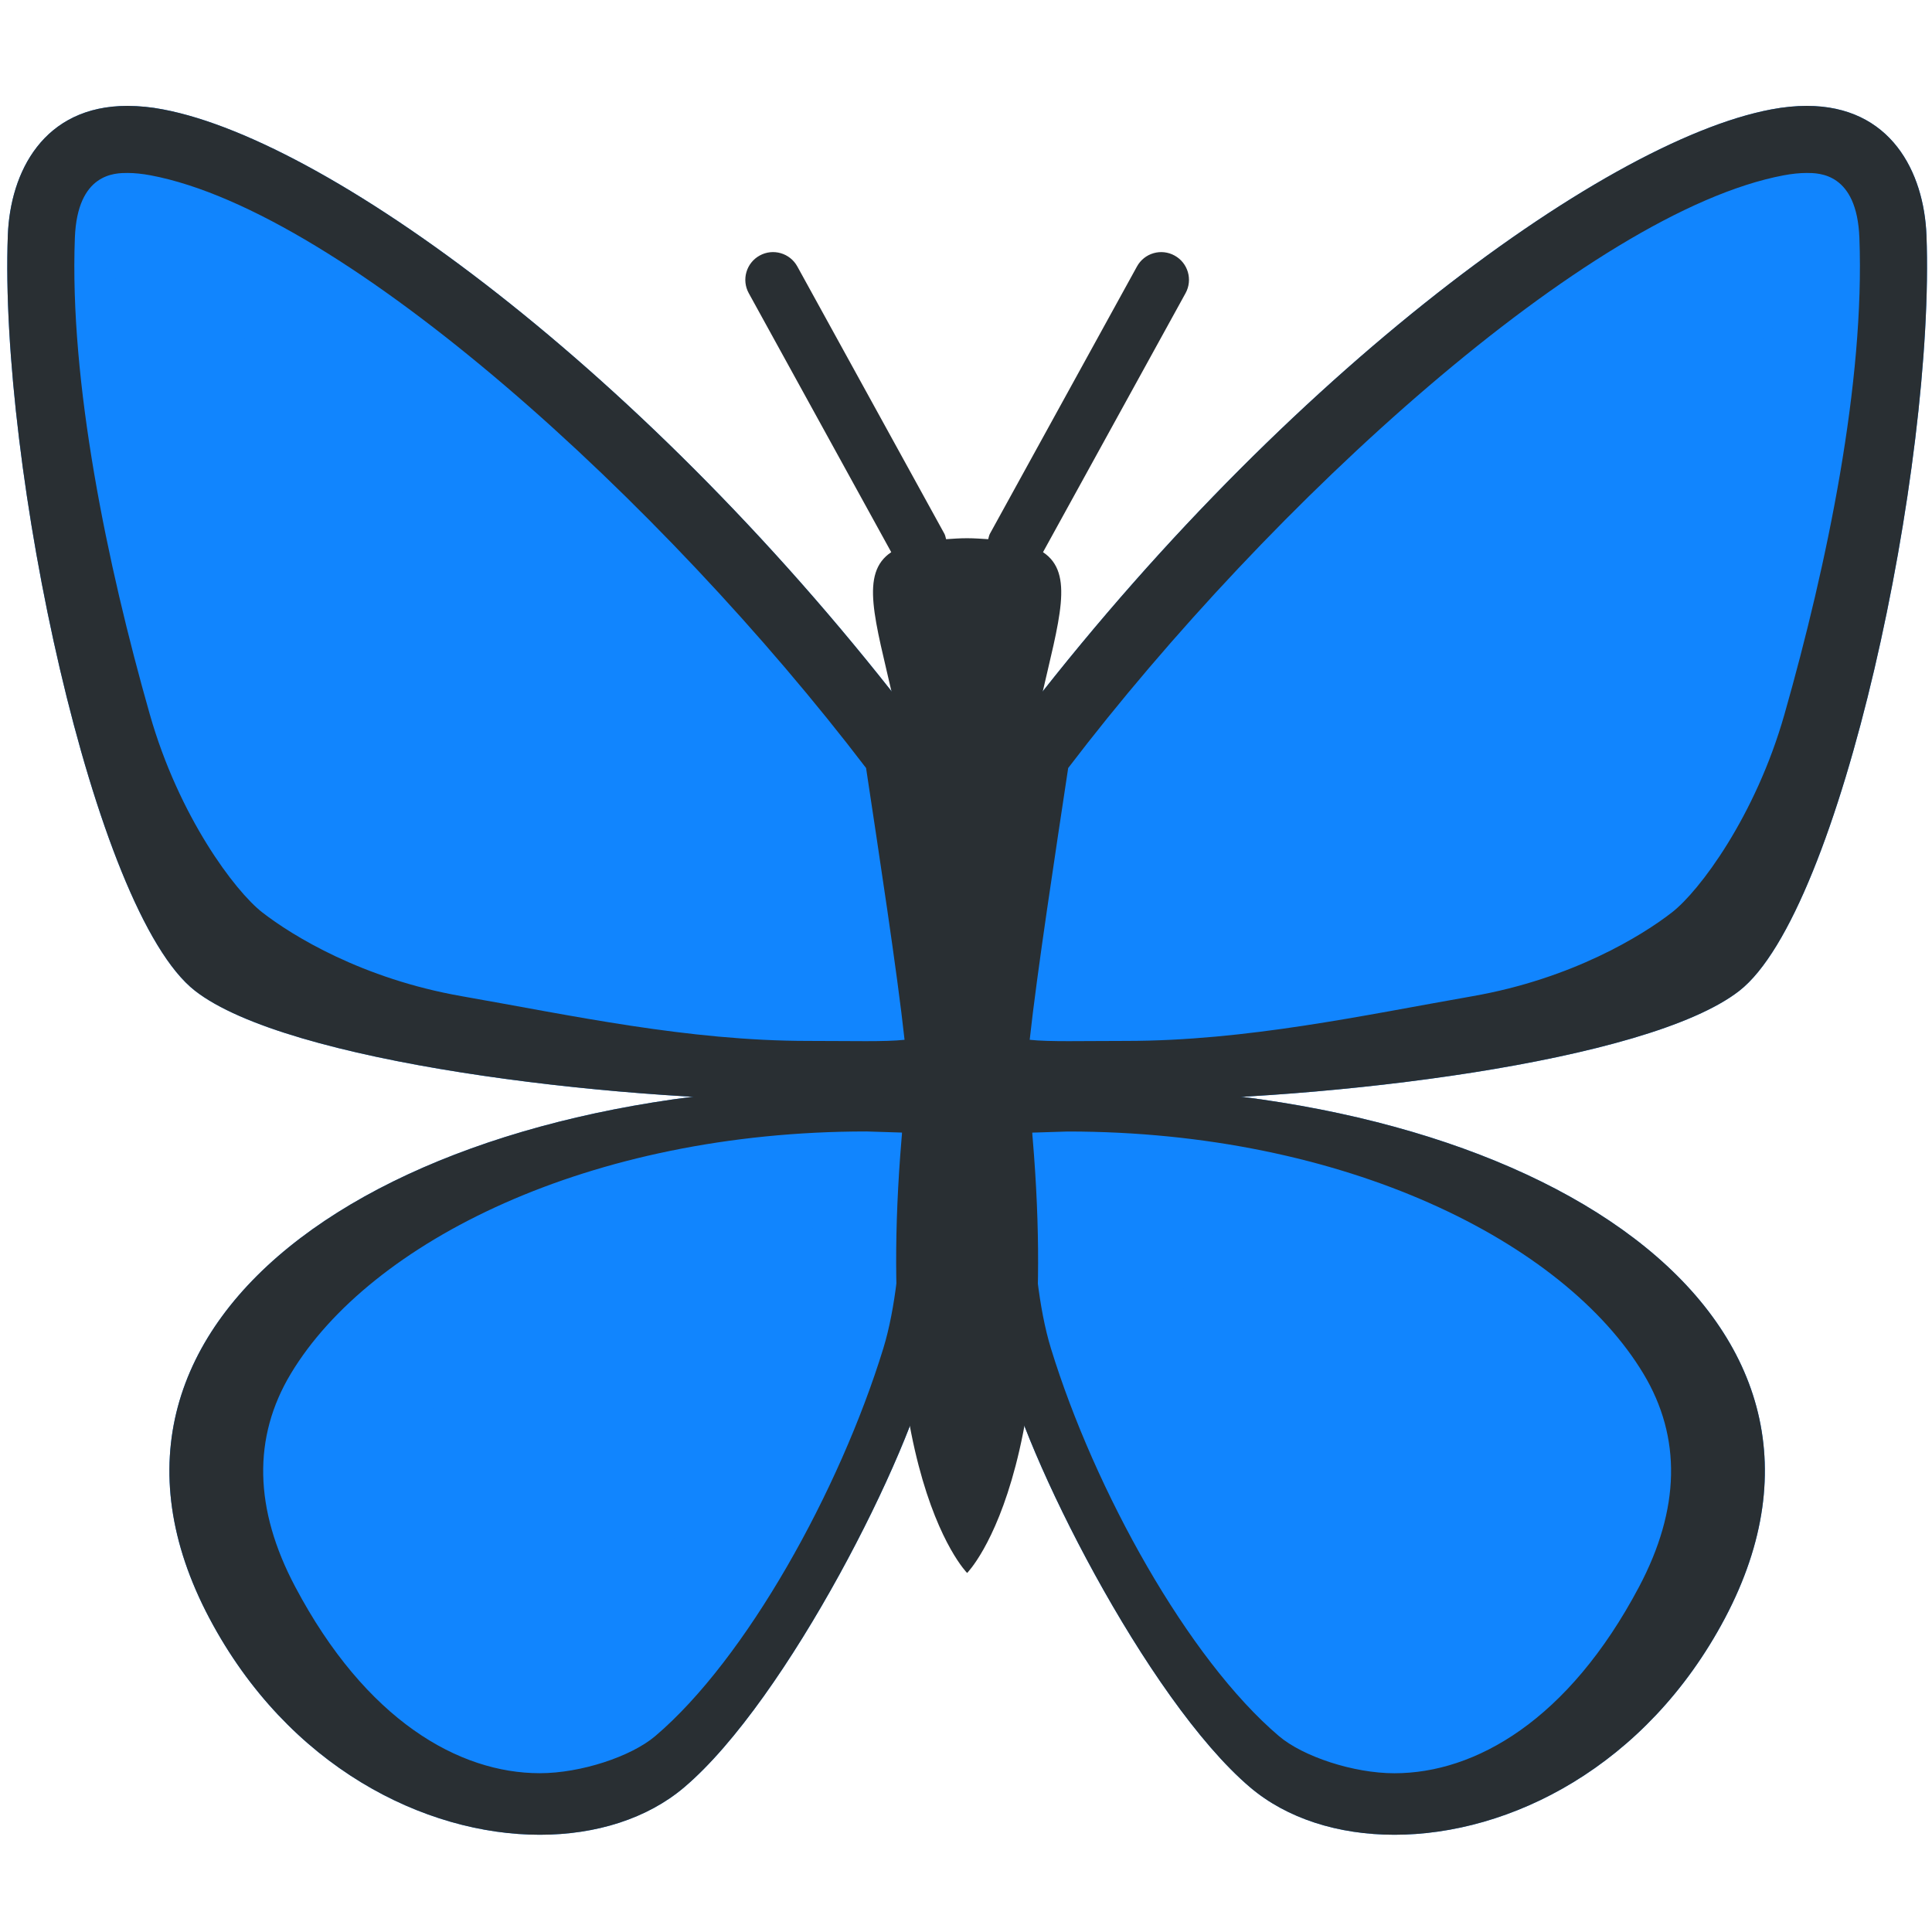
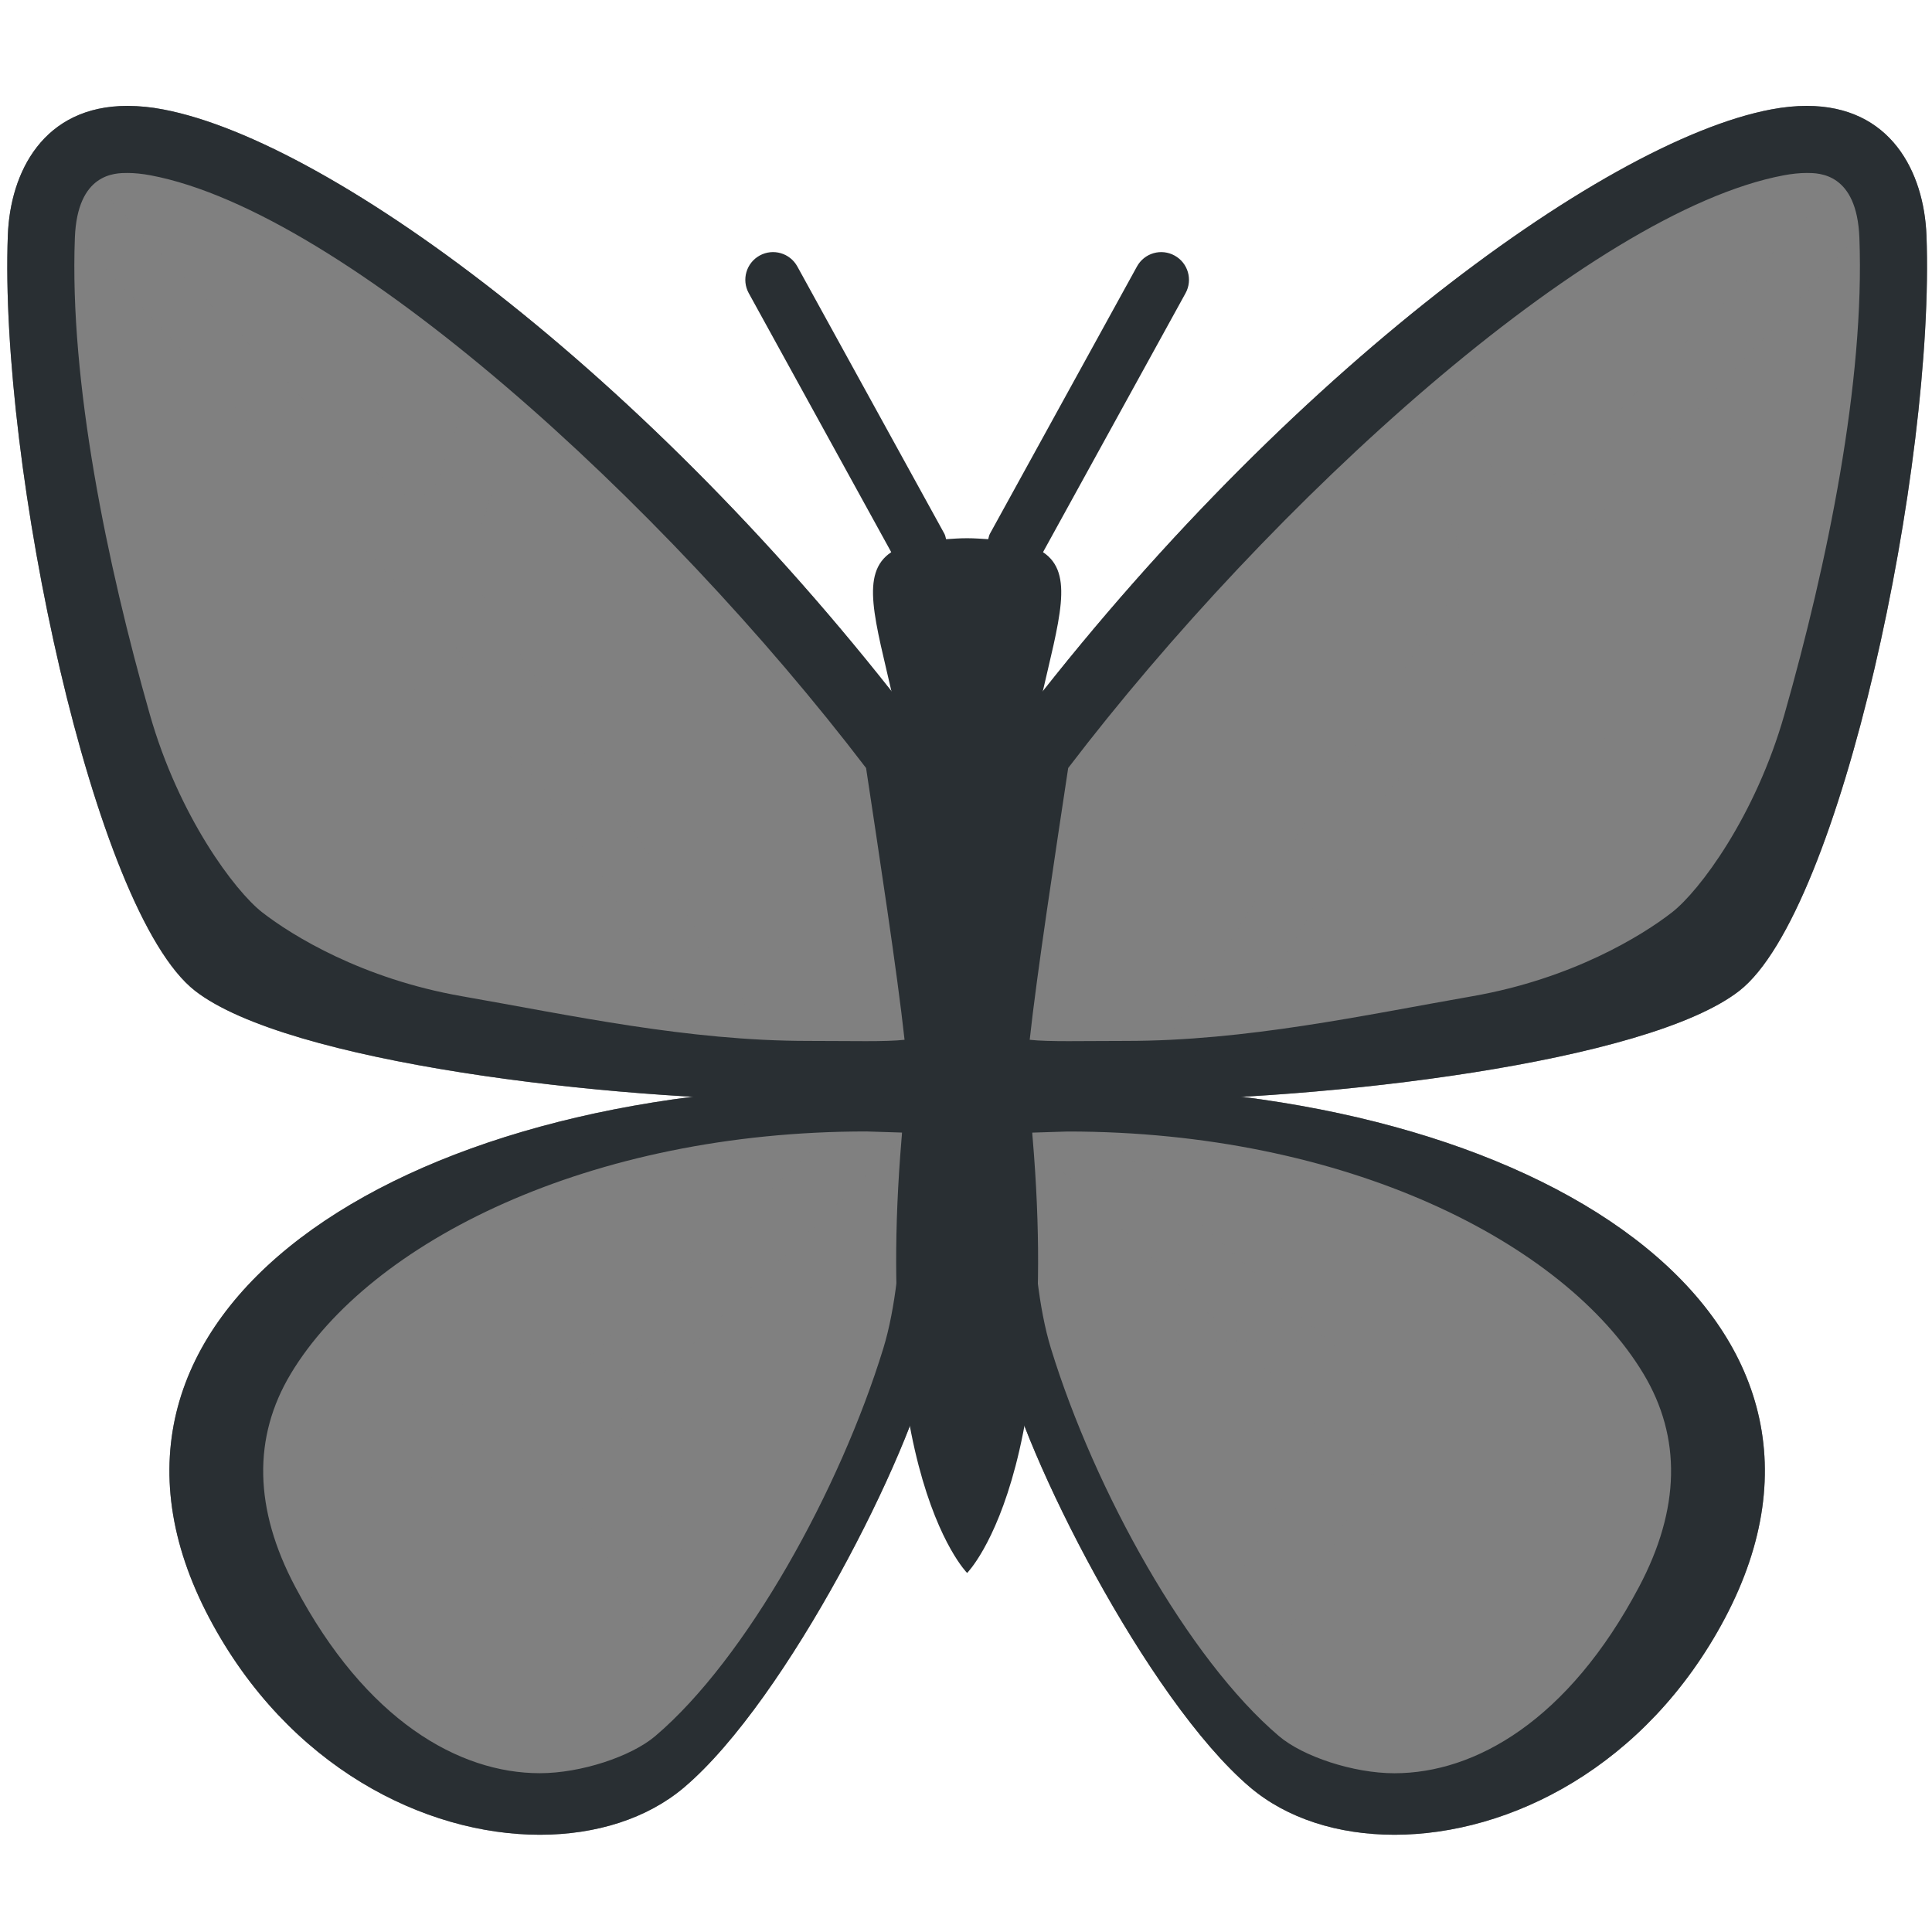
<svg xmlns="http://www.w3.org/2000/svg" width="800px" height="800px" viewBox="0 0 36 36" aria-hidden="true" role="img" class="iconify iconify--twemoji" preserveAspectRatio="xMidYMid meet" fill="#000000">
  <g id="SVGRepo_bgCarrier" stroke-width="0" />
  <g id="SVGRepo_tracerCarrier" stroke-linecap="round" stroke-linejoin="round" />
  <g id="SVGRepo_iconCarrier">
-     <path fill="#1185FE" d="M20.004 20.243c-.426 0-.858.01-1.294.031c-.436 1.268-.468 2.747 0 5.097c.328 1.646 2.659 6.299 4.584 7.933c.683.58 1.638.884 2.69.884c2.144 0 4.691-1.265 6.157-4.034c3.001-5.671-3.474-9.911-12.137-9.911z" />
-     <path fill="#1185FE" d="M33.666 1.973c-.204 0-.425.021-.663.066c-3.182.601-9.302 5.126-14.287 11.771c0 0-.789 5.16-.789 6.194c0 .336 1.264.5 3.058.5c3.717 0 9.709-.705 11.424-2.041c1.898-1.479 3.65-9.804 3.488-14.079c-.046-1.175-.662-2.411-2.231-2.411z" />
-     <path fill="#1185FE" d="M27.098 13.936l6.629-.436s-1.055 3.619-3.102 4.656s-7.719 1.5-7.719 1.5s2.33-4.261 3.286-5.29c.237-.256.559-.408.906-.43zm.52-1.952l7.526-8.151s.002 5.365-1.206 8.635c0 0-5.383.379-5.914.391c-.703.016-.969-.265-.406-.875zm-6.068 7.672l5.5-8.547a.856.856 0 0 0 .171-.798l-.968-3.233l-6.722 6.609l-.844 6.031l2.863-.062zM27.862 8.88c.172.406.516.5.938.125s6.074-6.094 6-6.218c0 0-2.832-1.194-7.8 3.463c0 0 .69 2.224.862 2.63zm-8.925 12.099l5.373 5.228a.575.575 0 0 1 .125.709L22.06 31.25s-4.187-5.479-3.123-10.271zm7.282 6.301l5.549.741s-1.058 3.845-3.394 4.854c-3.906 1.688-5.312-.625-5.312-.625l2.352-4.562a.762.762 0 0 1 .805-.408zm-5.95-6.426l5.375 4.958c.077.066.169.11.269.129l6.119.903s-1.219-3.031-4.429-4.531c-3.71-1.733-7.334-1.459-7.334-1.459z" />
+     <path fill="#808080" d="M20.004 20.243c-.426 0-.858.01-1.294.031c-.436 1.268-.468 2.747 0 5.097c.328 1.646 2.659 6.299 4.584 7.933c.683.58 1.638.884 2.69.884c2.144 0 4.691-1.265 6.157-4.034c3.001-5.671-3.474-9.911-12.137-9.911z" />
+     <path fill="#808080" d="M33.666 1.973c-.204 0-.425.021-.663.066c-3.182.601-9.302 5.126-14.287 11.771c0 0-.789 5.16-.789 6.194c0 .336 1.264.5 3.058.5c3.717 0 9.709-.705 11.424-2.041c1.898-1.479 3.65-9.804 3.488-14.079c-.046-1.175-.662-2.411-2.231-2.411z" />
+     <path fill="#808080" d="M27.098 13.936l6.629-.436s-1.055 3.619-3.102 4.656s-7.719 1.5-7.719 1.5s2.33-4.261 3.286-5.29c.237-.256.559-.408.906-.43zm.52-1.952l7.526-8.151s.002 5.365-1.206 8.635c0 0-5.383.379-5.914.391c-.703.016-.969-.265-.406-.875zm-6.068 7.672l5.5-8.547a.856.856 0 0 0 .171-.798l-.968-3.233l-6.722 6.609l-.844 6.031l2.863-.062zM27.862 8.88c.172.406.516.5.938.125s6.074-6.094 6-6.218c0 0-2.832-1.194-7.8 3.463c0 0 .69 2.224.862 2.63zm-8.925 12.099l5.373 5.228a.575.575 0 0 1 .125.709L22.06 31.25s-4.187-5.479-3.123-10.271zm7.282 6.301l5.549.741s-1.058 3.845-3.394 4.854c-3.906 1.688-5.312-.625-5.312-.625l2.352-4.562a.762.762 0 0 1 .805-.408zm-5.95-6.426l5.375 4.958c.077.066.169.11.269.129l6.119.903s-1.219-3.031-4.429-4.531c-3.71-1.733-7.334-1.459-7.334-1.459z" />
    <path fill="#292F33" d="M20.004 20.243c-.426 0-.858.01-1.294.031c-.436 1.268-.468 2.747 0 5.097c.328 1.646 2.659 6.299 4.584 7.933c.683.58 1.638.884 2.69.884c2.144 0 4.691-1.265 6.157-4.034c3.001-5.671-3.474-9.911-12.137-9.911zm10.537 9.326c-1.316 2.486-3.05 3.473-4.558 3.473c-.767 0-1.704-.313-2.15-.691c-1.695-1.439-3.437-4.58-4.25-7.224c-.465-1.513-.354-4.022-.354-4.022l.667-.021c5.168 0 9.249 2.058 10.726 4.512c.714 1.186.687 2.523-.081 3.973z" />
    <path fill="#292F33" d="M33.666 3.223c.231 0 .935 0 .981 1.208c.102 2.681-.594 6.061-1.397 8.882c-.541 1.901-1.586 3.292-2.094 3.687c-.56.436-1.863 1.238-3.719 1.563c-2.03.355-4.207.833-6.456.833c-.827 0-1.433.019-1.794-.021c.131-1.218.489-3.551.717-5.064c3.768-4.94 9.711-10.361 13.331-11.044c.155-.029.3-.044.431-.044m0-1.25c-.204 0-.425.021-.663.066c-3.182.601-9.302 5.126-14.287 11.771c0 0-.789 5.16-.789 6.194c0 .336 1.264.5 3.058.5c3.717 0 9.709-.705 11.424-2.041c1.898-1.479 3.65-9.804 3.488-14.079c-.046-1.175-.662-2.411-2.231-2.411z" />
-     <path fill="#1185FE" d="M3.902 30.154c1.466 2.769 4.012 4.034 6.157 4.034c1.052 0 2.007-.304 2.69-.884c1.925-1.633 4.256-6.286 4.584-7.933c.468-2.35.436-3.828 0-5.097a26.911 26.911 0 0 0-1.294-.031c-8.665 0-15.139 4.24-12.137 9.911z" />
-     <path fill="#1185FE" d="M2.376 1.973C.807 1.973.19 3.209.146 4.383c-.162 4.275 1.59 12.601 3.488 14.079c1.715 1.336 7.706 2.041 11.424 2.041c1.794 0 3.058-.164 3.058-.5c0-1.033-.789-6.194-.789-6.194C12.341 7.165 6.22 2.64 3.039 2.039a3.575 3.575 0 0 0-.663-.066z" />
-     <path fill="#1185FE" d="M8.943 13.936L2.315 13.5s1.055 3.619 3.102 4.656s7.719 1.5 7.719 1.5s-2.33-4.261-3.286-5.29a1.345 1.345 0 0 0-.907-.43zm-.519-1.952L.898 3.833s-.002 5.365 1.206 8.635c0 0 5.383.379 5.914.391c.703.016.969-.265.406-.875zm6.068 7.672l-5.5-8.547a.856.856 0 0 1-.171-.798l.968-3.233l6.722 6.609l.844 6.031l-2.863-.062zM8.179 8.88c-.172.406-.516.5-.938.125s-6.074-6.094-6-6.218c0 0 2.832-1.194 7.8 3.463c.001 0-.69 2.224-.862 2.63zm8.926 12.099l-5.373 5.228a.575.575 0 0 0-.125.709l2.375 4.333c-.001.001 4.187-5.478 3.123-10.27zM9.822 27.28l-5.549.741s1.058 3.845 3.394 4.854c3.906 1.688 5.312-.625 5.312-.625l-2.352-4.562a.76.76 0 0 0-.805-.408zm5.951-6.426l-5.375 4.958a.577.577 0 0 1-.269.129l-6.119.903s1.219-3.031 4.429-4.531c3.709-1.733 7.334-1.459 7.334-1.459z" />
+     <path fill="#808080" d="M3.902 30.154c1.466 2.769 4.012 4.034 6.157 4.034c1.052 0 2.007-.304 2.69-.884c1.925-1.633 4.256-6.286 4.584-7.933c.468-2.35.436-3.828 0-5.097a26.911 26.911 0 0 0-1.294-.031c-8.665 0-15.139 4.24-12.137 9.911z" />
+     <path fill="#808080" d="M2.376 1.973C.807 1.973.19 3.209.146 4.383c-.162 4.275 1.59 12.601 3.488 14.079c1.715 1.336 7.706 2.041 11.424 2.041c1.794 0 3.058-.164 3.058-.5c0-1.033-.789-6.194-.789-6.194C12.341 7.165 6.22 2.64 3.039 2.039a3.575 3.575 0 0 0-.663-.066z" />
+     <path fill="#808080" d="M8.943 13.936L2.315 13.5s1.055 3.619 3.102 4.656s7.719 1.5 7.719 1.5s-2.33-4.261-3.286-5.29a1.345 1.345 0 0 0-.907-.43zm-.519-1.952L.898 3.833s-.002 5.365 1.206 8.635c0 0 5.383.379 5.914.391c.703.016.969-.265.406-.875zm6.068 7.672l-5.5-8.547a.856.856 0 0 1-.171-.798l.968-3.233l6.722 6.609l.844 6.031l-2.863-.062zM8.179 8.88c-.172.406-.516.5-.938.125s-6.074-6.094-6-6.218c0 0 2.832-1.194 7.8 3.463c.001 0-.69 2.224-.862 2.63zm8.926 12.099l-5.373 5.228a.575.575 0 0 0-.125.709l2.375 4.333c-.001.001 4.187-5.478 3.123-10.27zM9.822 27.28l-5.549.741s1.058 3.845 3.394 4.854c3.906 1.688 5.312-.625 5.312-.625l-2.352-4.562a.76.76 0 0 0-.805-.408zm5.951-6.426l-5.375 4.958a.577.577 0 0 1-.269.129l-6.119.903s1.219-3.031 4.429-4.531c3.709-1.733 7.334-1.459 7.334-1.459z" />
    <path fill="#292F33" d="M3.902 30.154c1.466 2.769 4.012 4.034 6.157 4.034c1.052 0 2.007-.304 2.69-.884c1.925-1.633 4.256-6.286 4.584-7.933c.468-2.35.436-3.828 0-5.097a26.911 26.911 0 0 0-1.294-.031c-8.665 0-15.139 4.24-12.137 9.911zm1.518-4.559c1.477-2.454 5.558-4.512 10.726-4.512l.667.021s.111 2.51-.354 4.022c-.813 2.644-2.555 5.785-4.25 7.224c-.446.379-1.383.691-2.15.691c-1.508 0-3.242-.986-4.558-3.473c-.768-1.449-.795-2.786-.081-3.973z" />
    <path fill="#292F33" d="M2.376 3.223c.131 0 .276.015.431.044c3.619.683 9.563 6.104 13.331 11.044c.228 1.513.586 3.846.717 5.064c-.361.04-.967.021-1.794.021c-2.249 0-4.426-.478-6.456-.833c-1.856-.325-3.159-1.127-3.719-1.563c-.508-.396-1.553-1.786-2.094-3.687c-.803-2.821-1.499-6.201-1.397-8.882c.046-1.208.749-1.208.981-1.208m0-1.25C.807 1.973.19 3.209.146 4.383c-.162 4.275 1.59 12.601 3.488 14.079c1.715 1.336 7.706 2.041 11.424 2.041c1.794 0 3.058-.164 3.058-.5c0-1.033-.789-6.194-.789-6.194C12.341 7.165 6.22 2.64 3.039 2.039a3.575 3.575 0 0 0-.663-.066z" />
    <path fill="#292F33" d="M21.887 4.762a.515.515 0 0 0-.701.203l-2.74 4.98c-.018.033-.022.068-.032.102c-.127-.007-.244-.018-.393-.018c-.148 0-.266.01-.392.018c-.01-.034-.014-.069-.032-.102l-2.74-4.98a.516.516 0 0 0-.905.498l2.655 4.826c-1.179.784 1.15 3.438.381 9.204c-1.033 7.75 1.033 9.817 1.033 9.817s2.067-2.067 1.033-9.817c-.769-5.766 1.56-8.42.381-9.204l2.656-4.826a.516.516 0 0 0-.204-.701z" />
  </g>
</svg>
